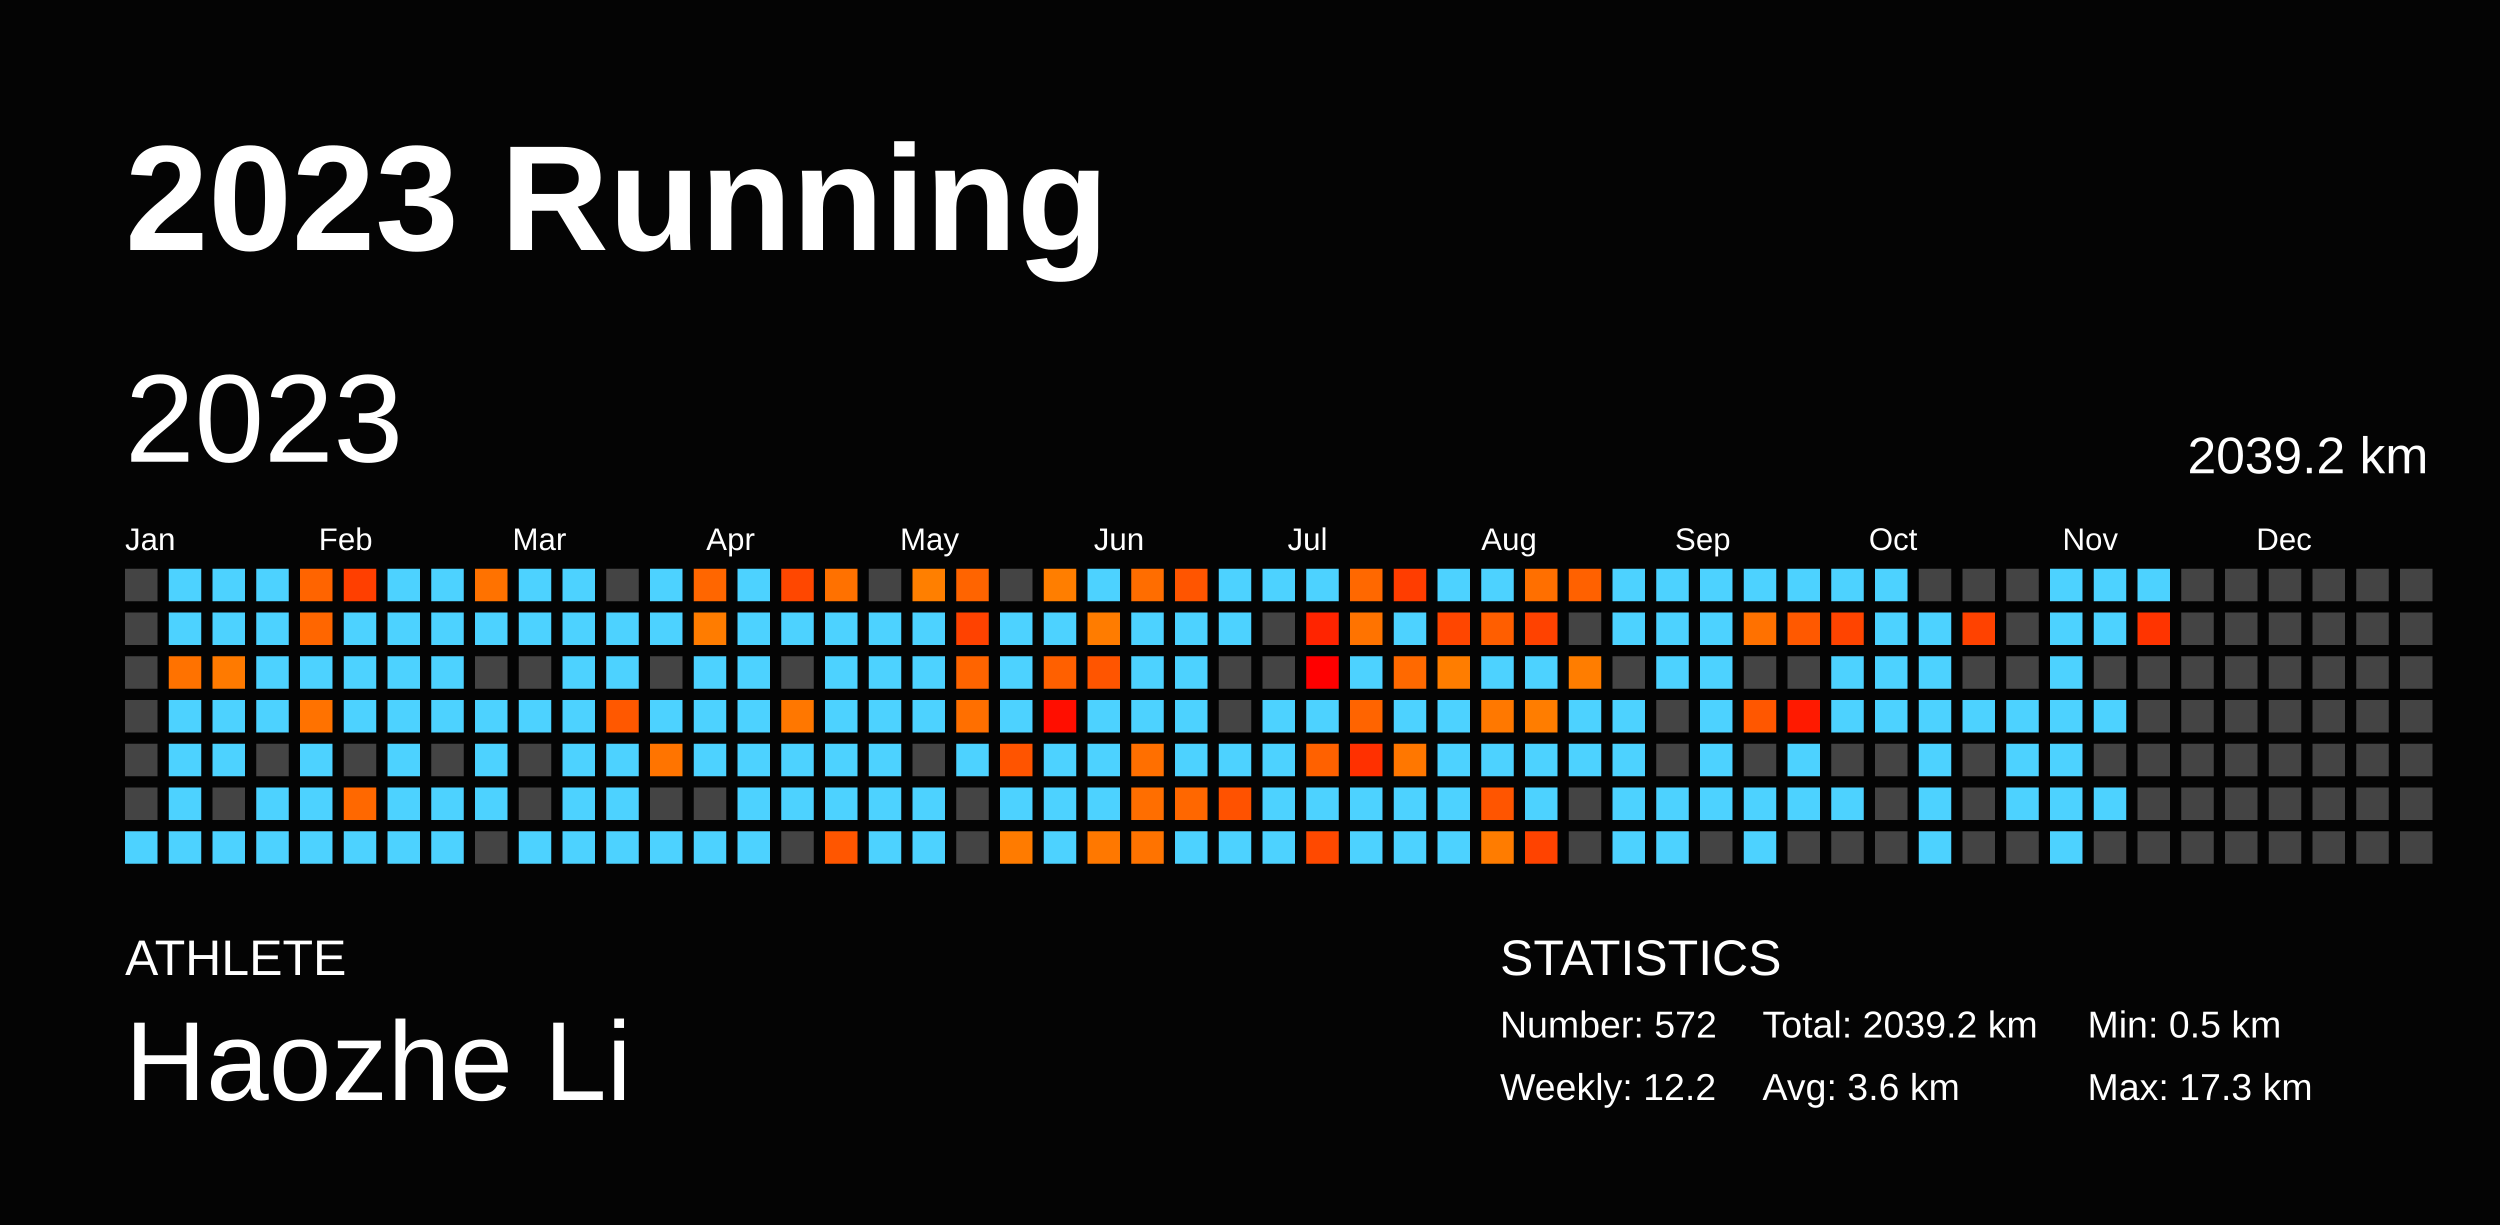
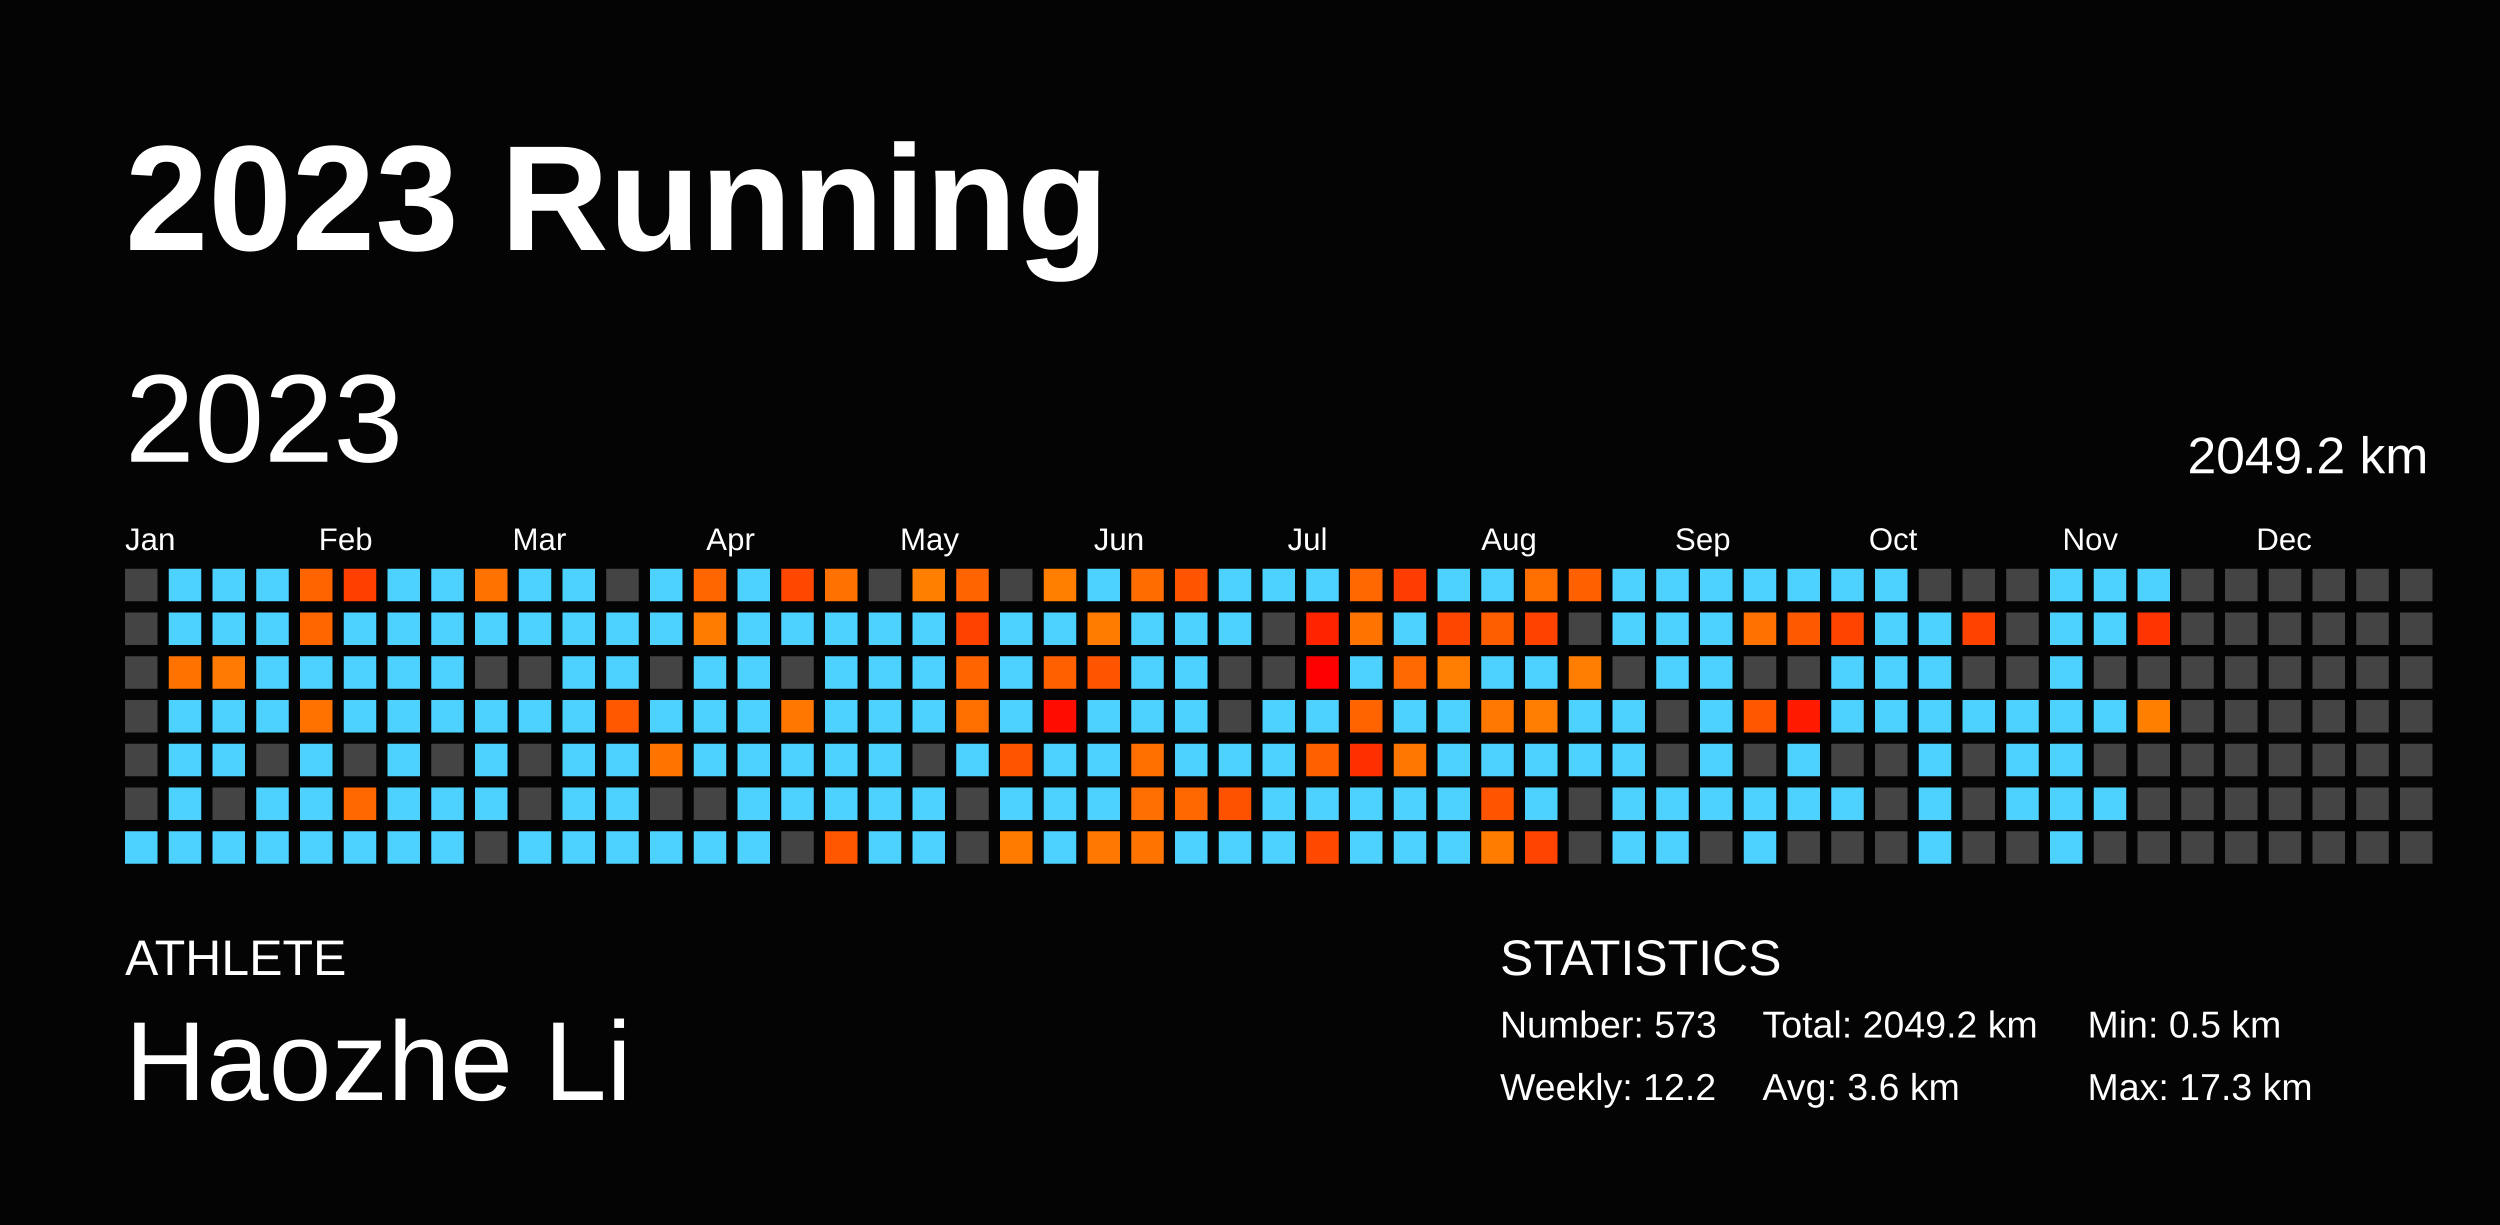
<svg xmlns="http://www.w3.org/2000/svg" baseProfile="full" height="98mm" version="1.1" viewBox="0,0,200,98" width="200mm">
  <defs />
  <rect fill="#040404" height="98" width="200" x="0" y="0" />
  <text fill="#FFFFFF" style="font-size:12px; font-family:Arial; font-weight:bold;" x="10" y="20">2023 Running</text>
  <text fill="#FFFFFF" style="font-size:4px; font-family:Arial" x="10" y="78">ATHLETE</text>
  <text fill="#FFFFFF" style="font-size:9px; font-family:Arial" x="10" y="88">Haozhe Li</text>
  <text fill="#FFFFFF" style="font-size:4px; font-family:Arial" x="120" y="78">STATISTICS</text>
-   <text fill="#FFFFFF" style="font-size:3px; font-family:Arial" x="120" y="83">Number: 572</text>
+   <text fill="#FFFFFF" style="font-size:3px; font-family:Arial" x="120" y="83">Number: 573</text>
  <text fill="#FFFFFF" style="font-size:3px; font-family:Arial" x="120" y="88">Weekly: 12.2</text>
-   <text fill="#FFFFFF" style="font-size:3px; font-family:Arial" x="141" y="83">Total: 2039.2 km</text>
+   <text fill="#FFFFFF" style="font-size:3px; font-family:Arial" x="141" y="83">Total: 2049.2 km</text>
  <text fill="#FFFFFF" style="font-size:3px; font-family:Arial" x="141" y="88">Avg: 3.6 km</text>
  <text fill="#FFFFFF" style="font-size:3px; font-family:Arial" x="167" y="83">Min: 0.5 km</text>
  <text fill="#FFFFFF" style="font-size:3px; font-family:Arial" x="167" y="88">Max: 17.3 km</text>
  <text dominant-baseline="hanging" fill="#FFFFFF" style="font-size:10.0px; font-family:Arial;" x="10" y="30">2023</text>
-   <text dominant-baseline="hanging" fill="#FFFFFF" style="font-size:4.125px; font-family:Arial;" x="175" y="35">2039.2 km</text>
+   <text dominant-baseline="hanging" fill="#FFFFFF" style="font-size:4.125px; font-family:Arial;" x="175" y="35">2049.2 km</text>
  <text fill="#FFFFFF" style="font-size:2.5px; font-family:Arial" x="10.0" y="44">Jan</text>
  <text fill="#FFFFFF" style="font-size:2.5px; font-family:Arial" x="25.5" y="44">Feb</text>
  <text fill="#FFFFFF" style="font-size:2.5px; font-family:Arial" x="41.0" y="44">Mar</text>
  <text fill="#FFFFFF" style="font-size:2.5px; font-family:Arial" x="56.5" y="44">Apr</text>
  <text fill="#FFFFFF" style="font-size:2.5px; font-family:Arial" x="72.0" y="44">May</text>
  <text fill="#FFFFFF" style="font-size:2.5px; font-family:Arial" x="87.5" y="44">Jun</text>
  <text fill="#FFFFFF" style="font-size:2.5px; font-family:Arial" x="103.0" y="44">Jul</text>
  <text fill="#FFFFFF" style="font-size:2.5px; font-family:Arial" x="118.5" y="44">Aug</text>
  <text fill="#FFFFFF" style="font-size:2.5px; font-family:Arial" x="134.0" y="44">Sep</text>
  <text fill="#FFFFFF" style="font-size:2.5px; font-family:Arial" x="149.5" y="44">Oct</text>
  <text fill="#FFFFFF" style="font-size:2.5px; font-family:Arial" x="165.0" y="44">Nov</text>
  <text fill="#FFFFFF" style="font-size:2.5px; font-family:Arial" x="180.5" y="44">Dec</text>
  <rect fill="#444444" height="2.6" width="2.6" x="10.0" y="45.5" />
  <rect fill="#444444" height="2.6" width="2.6" x="10.0" y="49.0" />
  <rect fill="#444444" height="2.6" width="2.6" x="10.0" y="52.5" />
  <rect fill="#444444" height="2.6" width="2.6" x="10.0" y="56.0" />
  <rect fill="#444444" height="2.6" width="2.6" x="10.0" y="59.5" />
  <rect fill="#444444" height="2.6" width="2.6" x="10.0" y="63.0" />
  <rect fill="#4dd2ff" height="2.6" width="2.6" x="10.0" y="66.5" />
  <rect fill="#4dd2ff" height="2.6" width="2.6" x="13.5" y="45.5" />
  <rect fill="#4dd2ff" height="2.6" width="2.6" x="13.5" y="49.0" />
  <rect fill="#ff7200" height="2.6" width="2.6" x="13.5" y="52.5" />
  <rect fill="#4dd2ff" height="2.6" width="2.6" x="13.5" y="56.0" />
  <rect fill="#4dd2ff" height="2.6" width="2.6" x="13.5" y="59.5" />
  <rect fill="#4dd2ff" height="2.6" width="2.6" x="13.5" y="63.0" />
  <rect fill="#4dd2ff" height="2.6" width="2.6" x="13.5" y="66.5" />
  <rect fill="#4dd2ff" height="2.6" width="2.6" x="17.0" y="45.5" />
  <rect fill="#4dd2ff" height="2.6" width="2.6" x="17.0" y="49.0" />
  <rect fill="#ff7a00" height="2.6" width="2.6" x="17.0" y="52.5" />
  <rect fill="#4dd2ff" height="2.6" width="2.6" x="17.0" y="56.0" />
  <rect fill="#4dd2ff" height="2.6" width="2.6" x="17.0" y="59.5" />
  <rect fill="#444444" height="2.6" width="2.6" x="17.0" y="63.0" />
  <rect fill="#4dd2ff" height="2.6" width="2.6" x="17.0" y="66.5" />
  <rect fill="#4dd2ff" height="2.6" width="2.6" x="20.5" y="45.5" />
  <rect fill="#4dd2ff" height="2.6" width="2.6" x="20.5" y="49.0" />
  <rect fill="#4dd2ff" height="2.6" width="2.6" x="20.5" y="52.5" />
  <rect fill="#4dd2ff" height="2.6" width="2.6" x="20.5" y="56.0" />
  <rect fill="#444444" height="2.6" width="2.6" x="20.5" y="59.5" />
  <rect fill="#4dd2ff" height="2.6" width="2.6" x="20.5" y="63.0" />
  <rect fill="#4dd2ff" height="2.6" width="2.6" x="20.5" y="66.5" />
  <rect fill="#ff6400" height="2.6" width="2.6" x="24.0" y="45.5" />
  <rect fill="#ff6600" height="2.6" width="2.6" x="24.0" y="49.0" />
  <rect fill="#4dd2ff" height="2.6" width="2.6" x="24.0" y="52.5" />
  <rect fill="#ff7200" height="2.6" width="2.6" x="24.0" y="56.0" />
  <rect fill="#4dd2ff" height="2.6" width="2.6" x="24.0" y="59.5" />
  <rect fill="#4dd2ff" height="2.6" width="2.6" x="24.0" y="63.0" />
  <rect fill="#4dd2ff" height="2.6" width="2.6" x="24.0" y="66.5" />
  <rect fill="#ff3f00" height="2.6" width="2.6" x="27.5" y="45.5" />
  <rect fill="#4dd2ff" height="2.6" width="2.6" x="27.5" y="49.0" />
  <rect fill="#4dd2ff" height="2.6" width="2.6" x="27.5" y="52.5" />
  <rect fill="#4dd2ff" height="2.6" width="2.6" x="27.5" y="56.0" />
  <rect fill="#444444" height="2.6" width="2.6" x="27.5" y="59.5" />
  <rect fill="#ff6800" height="2.6" width="2.6" x="27.5" y="63.0" />
  <rect fill="#4dd2ff" height="2.6" width="2.6" x="27.5" y="66.5" />
  <rect fill="#4dd2ff" height="2.6" width="2.6" x="31.0" y="45.5" />
  <rect fill="#4dd2ff" height="2.6" width="2.6" x="31.0" y="49.0" />
  <rect fill="#4dd2ff" height="2.6" width="2.6" x="31.0" y="52.5" />
  <rect fill="#4dd2ff" height="2.6" width="2.6" x="31.0" y="56.0" />
  <rect fill="#4dd2ff" height="2.6" width="2.6" x="31.0" y="59.5" />
  <rect fill="#4dd2ff" height="2.6" width="2.6" x="31.0" y="63.0" />
  <rect fill="#4dd2ff" height="2.6" width="2.6" x="31.0" y="66.5" />
  <rect fill="#4dd2ff" height="2.6" width="2.6" x="34.5" y="45.5" />
  <rect fill="#4dd2ff" height="2.6" width="2.6" x="34.5" y="49.0" />
  <rect fill="#4dd2ff" height="2.6" width="2.6" x="34.5" y="52.5" />
  <rect fill="#4dd2ff" height="2.6" width="2.6" x="34.5" y="56.0" />
  <rect fill="#444444" height="2.6" width="2.6" x="34.5" y="59.5" />
  <rect fill="#4dd2ff" height="2.6" width="2.6" x="34.5" y="63.0" />
  <rect fill="#4dd2ff" height="2.6" width="2.6" x="34.5" y="66.5" />
  <rect fill="#ff7200" height="2.6" width="2.6" x="38.0" y="45.5" />
  <rect fill="#4dd2ff" height="2.6" width="2.6" x="38.0" y="49.0" />
  <rect fill="#444444" height="2.6" width="2.6" x="38.0" y="52.5" />
  <rect fill="#4dd2ff" height="2.6" width="2.6" x="38.0" y="56.0" />
  <rect fill="#4dd2ff" height="2.6" width="2.6" x="38.0" y="59.5" />
  <rect fill="#4dd2ff" height="2.6" width="2.6" x="38.0" y="63.0" />
  <rect fill="#444444" height="2.6" width="2.6" x="38.0" y="66.5" />
  <rect fill="#4dd2ff" height="2.6" width="2.6" x="41.5" y="45.5" />
  <rect fill="#4dd2ff" height="2.6" width="2.6" x="41.5" y="49.0" />
  <rect fill="#444444" height="2.6" width="2.6" x="41.5" y="52.5" />
  <rect fill="#4dd2ff" height="2.6" width="2.6" x="41.5" y="56.0" />
  <rect fill="#444444" height="2.6" width="2.6" x="41.5" y="59.5" />
  <rect fill="#444444" height="2.6" width="2.6" x="41.5" y="63.0" />
  <rect fill="#4dd2ff" height="2.6" width="2.6" x="41.5" y="66.5" />
  <rect fill="#4dd2ff" height="2.6" width="2.6" x="45.0" y="45.5" />
  <rect fill="#4dd2ff" height="2.6" width="2.6" x="45.0" y="49.0" />
  <rect fill="#4dd2ff" height="2.6" width="2.6" x="45.0" y="52.5" />
  <rect fill="#4dd2ff" height="2.6" width="2.6" x="45.0" y="56.0" />
  <rect fill="#4dd2ff" height="2.6" width="2.6" x="45.0" y="59.5" />
  <rect fill="#4dd2ff" height="2.6" width="2.6" x="45.0" y="63.0" />
  <rect fill="#4dd2ff" height="2.6" width="2.6" x="45.0" y="66.5" />
  <rect fill="#444444" height="2.6" width="2.6" x="48.5" y="45.5" />
  <rect fill="#4dd2ff" height="2.6" width="2.6" x="48.5" y="49.0" />
  <rect fill="#4dd2ff" height="2.6" width="2.6" x="48.5" y="52.5" />
  <rect fill="#ff5800" height="2.6" width="2.6" x="48.5" y="56.0" />
  <rect fill="#4dd2ff" height="2.6" width="2.6" x="48.5" y="59.5" />
  <rect fill="#4dd2ff" height="2.6" width="2.6" x="48.5" y="63.0" />
  <rect fill="#4dd2ff" height="2.6" width="2.6" x="48.5" y="66.5" />
  <rect fill="#4dd2ff" height="2.6" width="2.6" x="52.0" y="45.5" />
  <rect fill="#4dd2ff" height="2.6" width="2.6" x="52.0" y="49.0" />
  <rect fill="#444444" height="2.6" width="2.6" x="52.0" y="52.5" />
  <rect fill="#4dd2ff" height="2.6" width="2.6" x="52.0" y="56.0" />
  <rect fill="#ff7400" height="2.6" width="2.6" x="52.0" y="59.5" />
  <rect fill="#444444" height="2.6" width="2.6" x="52.0" y="63.0" />
  <rect fill="#4dd2ff" height="2.6" width="2.6" x="52.0" y="66.5" />
  <rect fill="#ff6600" height="2.6" width="2.6" x="55.5" y="45.5" />
  <rect fill="#ff7c00" height="2.6" width="2.6" x="55.5" y="49.0" />
  <rect fill="#4dd2ff" height="2.6" width="2.6" x="55.5" y="52.5" />
  <rect fill="#4dd2ff" height="2.6" width="2.6" x="55.5" y="56.0" />
  <rect fill="#4dd2ff" height="2.6" width="2.6" x="55.5" y="59.5" />
  <rect fill="#444444" height="2.6" width="2.6" x="55.5" y="63.0" />
  <rect fill="#4dd2ff" height="2.6" width="2.6" x="55.5" y="66.5" />
  <rect fill="#4dd2ff" height="2.6" width="2.6" x="59.0" y="45.5" />
  <rect fill="#4dd2ff" height="2.6" width="2.6" x="59.0" y="49.0" />
  <rect fill="#4dd2ff" height="2.6" width="2.6" x="59.0" y="52.5" />
  <rect fill="#4dd2ff" height="2.6" width="2.6" x="59.0" y="56.0" />
  <rect fill="#4dd2ff" height="2.6" width="2.6" x="59.0" y="59.5" />
  <rect fill="#4dd2ff" height="2.6" width="2.6" x="59.0" y="63.0" />
  <rect fill="#4dd2ff" height="2.6" width="2.6" x="59.0" y="66.5" />
  <rect fill="#ff4700" height="2.6" width="2.6" x="62.5" y="45.5" />
  <rect fill="#4dd2ff" height="2.6" width="2.6" x="62.5" y="49.0" />
  <rect fill="#444444" height="2.6" width="2.6" x="62.5" y="52.5" />
  <rect fill="#ff7700" height="2.6" width="2.6" x="62.5" y="56.0" />
  <rect fill="#4dd2ff" height="2.6" width="2.6" x="62.5" y="59.5" />
  <rect fill="#4dd2ff" height="2.6" width="2.6" x="62.5" y="63.0" />
  <rect fill="#444444" height="2.6" width="2.6" x="62.5" y="66.5" />
  <rect fill="#ff7100" height="2.6" width="2.6" x="66.0" y="45.5" />
  <rect fill="#4dd2ff" height="2.6" width="2.6" x="66.0" y="49.0" />
  <rect fill="#4dd2ff" height="2.6" width="2.6" x="66.0" y="52.5" />
  <rect fill="#4dd2ff" height="2.6" width="2.6" x="66.0" y="56.0" />
  <rect fill="#4dd2ff" height="2.6" width="2.6" x="66.0" y="59.5" />
  <rect fill="#4dd2ff" height="2.6" width="2.6" x="66.0" y="63.0" />
  <rect fill="#ff5600" height="2.6" width="2.6" x="66.0" y="66.5" />
  <rect fill="#444444" height="2.6" width="2.6" x="69.5" y="45.5" />
  <rect fill="#4dd2ff" height="2.6" width="2.6" x="69.5" y="49.0" />
  <rect fill="#4dd2ff" height="2.6" width="2.6" x="69.5" y="52.5" />
  <rect fill="#4dd2ff" height="2.6" width="2.6" x="69.5" y="56.0" />
  <rect fill="#4dd2ff" height="2.6" width="2.6" x="69.5" y="59.5" />
  <rect fill="#4dd2ff" height="2.6" width="2.6" x="69.5" y="63.0" />
  <rect fill="#4dd2ff" height="2.6" width="2.6" x="69.5" y="66.5" />
  <rect fill="#ff7f00" height="2.6" width="2.6" x="73.0" y="45.5" />
  <rect fill="#4dd2ff" height="2.6" width="2.6" x="73.0" y="49.0" />
  <rect fill="#4dd2ff" height="2.6" width="2.6" x="73.0" y="52.5" />
  <rect fill="#4dd2ff" height="2.6" width="2.6" x="73.0" y="56.0" />
  <rect fill="#444444" height="2.6" width="2.6" x="73.0" y="59.5" />
  <rect fill="#4dd2ff" height="2.6" width="2.6" x="73.0" y="63.0" />
  <rect fill="#4dd2ff" height="2.6" width="2.6" x="73.0" y="66.5" />
  <rect fill="#ff6400" height="2.6" width="2.6" x="76.5" y="45.5" />
  <rect fill="#ff4200" height="2.6" width="2.6" x="76.5" y="49.0" />
  <rect fill="#ff6400" height="2.6" width="2.6" x="76.5" y="52.5" />
  <rect fill="#ff6f00" height="2.6" width="2.6" x="76.5" y="56.0" />
  <rect fill="#4dd2ff" height="2.6" width="2.6" x="76.5" y="59.5" />
  <rect fill="#444444" height="2.6" width="2.6" x="76.5" y="63.0" />
  <rect fill="#444444" height="2.6" width="2.6" x="76.5" y="66.5" />
  <rect fill="#444444" height="2.6" width="2.6" x="80.0" y="45.5" />
  <rect fill="#4dd2ff" height="2.6" width="2.6" x="80.0" y="49.0" />
  <rect fill="#4dd2ff" height="2.6" width="2.6" x="80.0" y="52.5" />
  <rect fill="#4dd2ff" height="2.6" width="2.6" x="80.0" y="56.0" />
  <rect fill="#ff5400" height="2.6" width="2.6" x="80.0" y="59.5" />
  <rect fill="#4dd2ff" height="2.6" width="2.6" x="80.0" y="63.0" />
  <rect fill="#ff7b00" height="2.6" width="2.6" x="80.0" y="66.5" />
  <rect fill="#ff7e00" height="2.6" width="2.6" x="83.5" y="45.5" />
  <rect fill="#4dd2ff" height="2.6" width="2.6" x="83.5" y="49.0" />
  <rect fill="#ff6000" height="2.6" width="2.6" x="83.5" y="52.5" />
  <rect fill="#ff0e00" height="2.6" width="2.6" x="83.5" y="56.0" />
  <rect fill="#4dd2ff" height="2.6" width="2.6" x="83.5" y="59.5" />
  <rect fill="#4dd2ff" height="2.6" width="2.6" x="83.5" y="63.0" />
  <rect fill="#4dd2ff" height="2.6" width="2.6" x="83.5" y="66.5" />
  <rect fill="#4dd2ff" height="2.6" width="2.6" x="87.0" y="45.5" />
  <rect fill="#ff7c00" height="2.6" width="2.6" x="87.0" y="49.0" />
  <rect fill="#ff5500" height="2.6" width="2.6" x="87.0" y="52.5" />
  <rect fill="#4dd2ff" height="2.6" width="2.6" x="87.0" y="56.0" />
  <rect fill="#4dd2ff" height="2.6" width="2.6" x="87.0" y="59.5" />
  <rect fill="#4dd2ff" height="2.6" width="2.6" x="87.0" y="63.0" />
  <rect fill="#ff7800" height="2.6" width="2.6" x="87.0" y="66.5" />
  <rect fill="#ff6d00" height="2.6" width="2.6" x="90.5" y="45.5" />
  <rect fill="#4dd2ff" height="2.6" width="2.6" x="90.5" y="49.0" />
  <rect fill="#4dd2ff" height="2.6" width="2.6" x="90.5" y="52.5" />
  <rect fill="#4dd2ff" height="2.6" width="2.6" x="90.5" y="56.0" />
  <rect fill="#ff6f00" height="2.6" width="2.6" x="90.5" y="59.5" />
  <rect fill="#ff6e00" height="2.6" width="2.6" x="90.5" y="63.0" />
  <rect fill="#ff7300" height="2.6" width="2.6" x="90.5" y="66.5" />
  <rect fill="#ff5500" height="2.6" width="2.6" x="94.0" y="45.5" />
  <rect fill="#4dd2ff" height="2.6" width="2.6" x="94.0" y="49.0" />
  <rect fill="#4dd2ff" height="2.6" width="2.6" x="94.0" y="52.5" />
  <rect fill="#4dd2ff" height="2.6" width="2.6" x="94.0" y="56.0" />
  <rect fill="#4dd2ff" height="2.6" width="2.6" x="94.0" y="59.5" />
  <rect fill="#ff6700" height="2.6" width="2.6" x="94.0" y="63.0" />
  <rect fill="#4dd2ff" height="2.6" width="2.6" x="94.0" y="66.5" />
  <rect fill="#4dd2ff" height="2.6" width="2.6" x="97.5" y="45.5" />
  <rect fill="#4dd2ff" height="2.6" width="2.6" x="97.5" y="49.0" />
  <rect fill="#444444" height="2.6" width="2.6" x="97.5" y="52.5" />
  <rect fill="#444444" height="2.6" width="2.6" x="97.5" y="56.0" />
  <rect fill="#4dd2ff" height="2.6" width="2.6" x="97.5" y="59.5" />
  <rect fill="#ff5200" height="2.6" width="2.6" x="97.5" y="63.0" />
  <rect fill="#4dd2ff" height="2.6" width="2.6" x="97.5" y="66.5" />
  <rect fill="#4dd2ff" height="2.6" width="2.6" x="101.0" y="45.5" />
  <rect fill="#444444" height="2.6" width="2.6" x="101.0" y="49.0" />
  <rect fill="#444444" height="2.6" width="2.6" x="101.0" y="52.5" />
  <rect fill="#4dd2ff" height="2.6" width="2.6" x="101.0" y="56.0" />
  <rect fill="#4dd2ff" height="2.6" width="2.6" x="101.0" y="59.5" />
  <rect fill="#4dd2ff" height="2.6" width="2.6" x="101.0" y="63.0" />
  <rect fill="#4dd2ff" height="2.6" width="2.6" x="101.0" y="66.5" />
  <rect fill="#4dd2ff" height="2.6" width="2.6" x="104.5" y="45.5" />
  <rect fill="#ff2400" height="2.6" width="2.6" x="104.5" y="49.0" />
  <rect fill="#ff0000" height="2.6" width="2.6" x="104.5" y="52.5" />
  <rect fill="#4dd2ff" height="2.6" width="2.6" x="104.5" y="56.0" />
  <rect fill="#ff6100" height="2.6" width="2.6" x="104.5" y="59.5" />
  <rect fill="#4dd2ff" height="2.6" width="2.6" x="104.5" y="63.0" />
  <rect fill="#ff4900" height="2.6" width="2.6" x="104.5" y="66.5" />
  <rect fill="#ff6800" height="2.6" width="2.6" x="108.0" y="45.5" />
  <rect fill="#ff7300" height="2.6" width="2.6" x="108.0" y="49.0" />
  <rect fill="#4dd2ff" height="2.6" width="2.6" x="108.0" y="52.5" />
  <rect fill="#ff6400" height="2.6" width="2.6" x="108.0" y="56.0" />
  <rect fill="#ff3000" height="2.6" width="2.6" x="108.0" y="59.5" />
  <rect fill="#4dd2ff" height="2.6" width="2.6" x="108.0" y="63.0" />
  <rect fill="#4dd2ff" height="2.6" width="2.6" x="108.0" y="66.5" />
  <rect fill="#ff3d00" height="2.6" width="2.6" x="111.5" y="45.5" />
  <rect fill="#4dd2ff" height="2.6" width="2.6" x="111.5" y="49.0" />
  <rect fill="#ff6900" height="2.6" width="2.6" x="111.5" y="52.5" />
  <rect fill="#4dd2ff" height="2.6" width="2.6" x="111.5" y="56.0" />
  <rect fill="#ff7700" height="2.6" width="2.6" x="111.5" y="59.5" />
  <rect fill="#4dd2ff" height="2.6" width="2.6" x="111.5" y="63.0" />
  <rect fill="#4dd2ff" height="2.6" width="2.6" x="111.5" y="66.5" />
  <rect fill="#4dd2ff" height="2.6" width="2.6" x="115.0" y="45.5" />
  <rect fill="#ff4600" height="2.6" width="2.6" x="115.0" y="49.0" />
  <rect fill="#ff7d00" height="2.6" width="2.6" x="115.0" y="52.5" />
  <rect fill="#4dd2ff" height="2.6" width="2.6" x="115.0" y="56.0" />
  <rect fill="#4dd2ff" height="2.6" width="2.6" x="115.0" y="59.5" />
  <rect fill="#4dd2ff" height="2.6" width="2.6" x="115.0" y="63.0" />
  <rect fill="#4dd2ff" height="2.6" width="2.6" x="115.0" y="66.5" />
  <rect fill="#4dd2ff" height="2.6" width="2.6" x="118.5" y="45.5" />
  <rect fill="#ff5e00" height="2.6" width="2.6" x="118.5" y="49.0" />
  <rect fill="#4dd2ff" height="2.6" width="2.6" x="118.5" y="52.5" />
  <rect fill="#ff7800" height="2.6" width="2.6" x="118.5" y="56.0" />
  <rect fill="#4dd2ff" height="2.6" width="2.6" x="118.5" y="59.5" />
  <rect fill="#ff5500" height="2.6" width="2.6" x="118.5" y="63.0" />
  <rect fill="#ff7c00" height="2.6" width="2.6" x="118.5" y="66.5" />
  <rect fill="#ff6f00" height="2.6" width="2.6" x="122.0" y="45.5" />
  <rect fill="#ff4200" height="2.6" width="2.6" x="122.0" y="49.0" />
  <rect fill="#4dd2ff" height="2.6" width="2.6" x="122.0" y="52.5" />
  <rect fill="#ff7d00" height="2.6" width="2.6" x="122.0" y="56.0" />
  <rect fill="#4dd2ff" height="2.6" width="2.6" x="122.0" y="59.5" />
  <rect fill="#4dd2ff" height="2.6" width="2.6" x="122.0" y="63.0" />
  <rect fill="#ff4300" height="2.6" width="2.6" x="122.0" y="66.5" />
  <rect fill="#ff6100" height="2.6" width="2.6" x="125.5" y="45.5" />
  <rect fill="#444444" height="2.6" width="2.6" x="125.5" y="49.0" />
  <rect fill="#ff7d00" height="2.6" width="2.6" x="125.5" y="52.5" />
  <rect fill="#4dd2ff" height="2.6" width="2.6" x="125.5" y="56.0" />
  <rect fill="#4dd2ff" height="2.6" width="2.6" x="125.5" y="59.5" />
  <rect fill="#444444" height="2.6" width="2.6" x="125.5" y="63.0" />
  <rect fill="#444444" height="2.6" width="2.6" x="125.5" y="66.5" />
  <rect fill="#4dd2ff" height="2.6" width="2.6" x="129.0" y="45.5" />
  <rect fill="#4dd2ff" height="2.6" width="2.6" x="129.0" y="49.0" />
  <rect fill="#444444" height="2.6" width="2.6" x="129.0" y="52.5" />
  <rect fill="#4dd2ff" height="2.6" width="2.6" x="129.0" y="56.0" />
  <rect fill="#4dd2ff" height="2.6" width="2.6" x="129.0" y="59.5" />
  <rect fill="#4dd2ff" height="2.6" width="2.6" x="129.0" y="63.0" />
  <rect fill="#4dd2ff" height="2.6" width="2.6" x="129.0" y="66.5" />
  <rect fill="#4dd2ff" height="2.6" width="2.6" x="132.5" y="45.5" />
  <rect fill="#4dd2ff" height="2.6" width="2.6" x="132.5" y="49.0" />
  <rect fill="#4dd2ff" height="2.6" width="2.6" x="132.5" y="52.5" />
  <rect fill="#444444" height="2.6" width="2.6" x="132.5" y="56.0" />
  <rect fill="#444444" height="2.6" width="2.6" x="132.5" y="59.5" />
  <rect fill="#4dd2ff" height="2.6" width="2.6" x="132.5" y="63.0" />
  <rect fill="#4dd2ff" height="2.6" width="2.6" x="132.5" y="66.5" />
  <rect fill="#4dd2ff" height="2.6" width="2.6" x="136.0" y="45.5" />
  <rect fill="#4dd2ff" height="2.6" width="2.6" x="136.0" y="49.0" />
  <rect fill="#4dd2ff" height="2.6" width="2.6" x="136.0" y="52.5" />
  <rect fill="#4dd2ff" height="2.6" width="2.6" x="136.0" y="56.0" />
  <rect fill="#4dd2ff" height="2.6" width="2.6" x="136.0" y="59.5" />
  <rect fill="#4dd2ff" height="2.6" width="2.6" x="136.0" y="63.0" />
  <rect fill="#444444" height="2.6" width="2.6" x="136.0" y="66.5" />
  <rect fill="#4dd2ff" height="2.6" width="2.6" x="139.5" y="45.5" />
  <rect fill="#ff7100" height="2.6" width="2.6" x="139.5" y="49.0" />
  <rect fill="#444444" height="2.6" width="2.6" x="139.5" y="52.5" />
  <rect fill="#ff5700" height="2.6" width="2.6" x="139.5" y="56.0" />
  <rect fill="#444444" height="2.6" width="2.6" x="139.5" y="59.5" />
  <rect fill="#4dd2ff" height="2.6" width="2.6" x="139.5" y="63.0" />
  <rect fill="#4dd2ff" height="2.6" width="2.6" x="139.5" y="66.5" />
  <rect fill="#4dd2ff" height="2.6" width="2.6" x="143.0" y="45.5" />
  <rect fill="#ff5900" height="2.6" width="2.6" x="143.0" y="49.0" />
  <rect fill="#444444" height="2.6" width="2.6" x="143.0" y="52.5" />
  <rect fill="#ff1a00" height="2.6" width="2.6" x="143.0" y="56.0" />
  <rect fill="#4dd2ff" height="2.6" width="2.6" x="143.0" y="59.5" />
  <rect fill="#4dd2ff" height="2.6" width="2.6" x="143.0" y="63.0" />
  <rect fill="#444444" height="2.6" width="2.6" x="143.0" y="66.5" />
  <rect fill="#4dd2ff" height="2.6" width="2.6" x="146.5" y="45.5" />
  <rect fill="#ff4400" height="2.6" width="2.6" x="146.5" y="49.0" />
  <rect fill="#4dd2ff" height="2.6" width="2.6" x="146.5" y="52.5" />
  <rect fill="#4dd2ff" height="2.6" width="2.6" x="146.5" y="56.0" />
  <rect fill="#444444" height="2.6" width="2.6" x="146.5" y="59.5" />
  <rect fill="#4dd2ff" height="2.6" width="2.6" x="146.5" y="63.0" />
  <rect fill="#444444" height="2.6" width="2.6" x="146.5" y="66.5" />
  <rect fill="#4dd2ff" height="2.6" width="2.6" x="150.0" y="45.5" />
  <rect fill="#4dd2ff" height="2.6" width="2.6" x="150.0" y="49.0" />
  <rect fill="#4dd2ff" height="2.6" width="2.6" x="150.0" y="52.5" />
  <rect fill="#4dd2ff" height="2.6" width="2.6" x="150.0" y="56.0" />
  <rect fill="#444444" height="2.6" width="2.6" x="150.0" y="59.5" />
  <rect fill="#444444" height="2.6" width="2.6" x="150.0" y="63.0" />
  <rect fill="#444444" height="2.6" width="2.6" x="150.0" y="66.5" />
  <rect fill="#444444" height="2.6" width="2.6" x="153.5" y="45.5" />
  <rect fill="#4dd2ff" height="2.6" width="2.6" x="153.5" y="49.0" />
  <rect fill="#4dd2ff" height="2.6" width="2.6" x="153.5" y="52.5" />
  <rect fill="#4dd2ff" height="2.6" width="2.6" x="153.5" y="56.0" />
  <rect fill="#4dd2ff" height="2.6" width="2.6" x="153.5" y="59.5" />
  <rect fill="#4dd2ff" height="2.6" width="2.6" x="153.5" y="63.0" />
  <rect fill="#4dd2ff" height="2.6" width="2.6" x="153.5" y="66.5" />
  <rect fill="#444444" height="2.6" width="2.6" x="157.0" y="45.5" />
  <rect fill="#ff4200" height="2.6" width="2.6" x="157.0" y="49.0" />
  <rect fill="#444444" height="2.6" width="2.6" x="157.0" y="52.5" />
  <rect fill="#4dd2ff" height="2.6" width="2.6" x="157.0" y="56.0" />
  <rect fill="#444444" height="2.6" width="2.6" x="157.0" y="59.5" />
  <rect fill="#444444" height="2.6" width="2.6" x="157.0" y="63.0" />
  <rect fill="#444444" height="2.6" width="2.6" x="157.0" y="66.5" />
  <rect fill="#444444" height="2.6" width="2.6" x="160.5" y="45.5" />
  <rect fill="#444444" height="2.6" width="2.6" x="160.5" y="49.0" />
  <rect fill="#444444" height="2.6" width="2.6" x="160.5" y="52.5" />
  <rect fill="#4dd2ff" height="2.6" width="2.6" x="160.5" y="56.0" />
  <rect fill="#4dd2ff" height="2.6" width="2.6" x="160.5" y="59.5" />
  <rect fill="#4dd2ff" height="2.6" width="2.6" x="160.5" y="63.0" />
  <rect fill="#444444" height="2.6" width="2.6" x="160.5" y="66.5" />
  <rect fill="#4dd2ff" height="2.6" width="2.6" x="164.0" y="45.5" />
  <rect fill="#4dd2ff" height="2.6" width="2.6" x="164.0" y="49.0" />
  <rect fill="#4dd2ff" height="2.6" width="2.6" x="164.0" y="52.5" />
  <rect fill="#4dd2ff" height="2.6" width="2.6" x="164.0" y="56.0" />
  <rect fill="#4dd2ff" height="2.6" width="2.6" x="164.0" y="59.5" />
  <rect fill="#4dd2ff" height="2.6" width="2.6" x="164.0" y="63.0" />
  <rect fill="#4dd2ff" height="2.6" width="2.6" x="164.0" y="66.5" />
  <rect fill="#4dd2ff" height="2.6" width="2.6" x="167.5" y="45.5" />
  <rect fill="#4dd2ff" height="2.6" width="2.6" x="167.5" y="49.0" />
  <rect fill="#444444" height="2.6" width="2.6" x="167.5" y="52.5" />
  <rect fill="#4dd2ff" height="2.6" width="2.6" x="167.5" y="56.0" />
  <rect fill="#444444" height="2.6" width="2.6" x="167.5" y="59.5" />
  <rect fill="#4dd2ff" height="2.6" width="2.6" x="167.5" y="63.0" />
  <rect fill="#444444" height="2.6" width="2.6" x="167.5" y="66.5" />
  <rect fill="#4dd2ff" height="2.6" width="2.6" x="171.0" y="45.5" />
  <rect fill="#ff3400" height="2.6" width="2.6" x="171.0" y="49.0" />
  <rect fill="#444444" height="2.6" width="2.6" x="171.0" y="52.5" />
-   <rect fill="#444444" height="2.6" width="2.6" x="171.0" y="56.0" />
+   <rect fill="#ff7f00" height="2.6" width="2.6" x="171.0" y="56.0" />
  <rect fill="#444444" height="2.6" width="2.6" x="171.0" y="59.5" />
  <rect fill="#444444" height="2.6" width="2.6" x="171.0" y="63.0" />
  <rect fill="#444444" height="2.6" width="2.6" x="171.0" y="66.5" />
  <rect fill="#444444" height="2.6" width="2.6" x="174.5" y="45.5" />
  <rect fill="#444444" height="2.6" width="2.6" x="174.5" y="49.0" />
  <rect fill="#444444" height="2.6" width="2.6" x="174.5" y="52.5" />
  <rect fill="#444444" height="2.6" width="2.6" x="174.5" y="56.0" />
  <rect fill="#444444" height="2.6" width="2.6" x="174.5" y="59.5" />
  <rect fill="#444444" height="2.6" width="2.6" x="174.5" y="63.0" />
  <rect fill="#444444" height="2.6" width="2.6" x="174.5" y="66.5" />
  <rect fill="#444444" height="2.6" width="2.6" x="178.0" y="45.5" />
  <rect fill="#444444" height="2.6" width="2.6" x="178.0" y="49.0" />
  <rect fill="#444444" height="2.6" width="2.6" x="178.0" y="52.5" />
  <rect fill="#444444" height="2.6" width="2.6" x="178.0" y="56.0" />
  <rect fill="#444444" height="2.6" width="2.6" x="178.0" y="59.5" />
  <rect fill="#444444" height="2.6" width="2.6" x="178.0" y="63.0" />
  <rect fill="#444444" height="2.6" width="2.6" x="178.0" y="66.5" />
  <rect fill="#444444" height="2.6" width="2.6" x="181.5" y="45.5" />
  <rect fill="#444444" height="2.6" width="2.6" x="181.5" y="49.0" />
  <rect fill="#444444" height="2.6" width="2.6" x="181.5" y="52.5" />
  <rect fill="#444444" height="2.6" width="2.6" x="181.5" y="56.0" />
  <rect fill="#444444" height="2.6" width="2.6" x="181.5" y="59.5" />
  <rect fill="#444444" height="2.6" width="2.6" x="181.5" y="63.0" />
  <rect fill="#444444" height="2.6" width="2.6" x="181.5" y="66.5" />
  <rect fill="#444444" height="2.6" width="2.6" x="185.0" y="45.5" />
  <rect fill="#444444" height="2.6" width="2.6" x="185.0" y="49.0" />
  <rect fill="#444444" height="2.6" width="2.6" x="185.0" y="52.5" />
  <rect fill="#444444" height="2.6" width="2.6" x="185.0" y="56.0" />
  <rect fill="#444444" height="2.6" width="2.6" x="185.0" y="59.5" />
  <rect fill="#444444" height="2.6" width="2.6" x="185.0" y="63.0" />
  <rect fill="#444444" height="2.6" width="2.6" x="185.0" y="66.5" />
  <rect fill="#444444" height="2.6" width="2.6" x="188.5" y="45.5" />
  <rect fill="#444444" height="2.6" width="2.6" x="188.5" y="49.0" />
  <rect fill="#444444" height="2.6" width="2.6" x="188.5" y="52.5" />
  <rect fill="#444444" height="2.6" width="2.6" x="188.5" y="56.0" />
  <rect fill="#444444" height="2.6" width="2.6" x="188.5" y="59.5" />
  <rect fill="#444444" height="2.6" width="2.6" x="188.5" y="63.0" />
  <rect fill="#444444" height="2.6" width="2.6" x="188.5" y="66.5" />
  <rect fill="#444444" height="2.6" width="2.6" x="192.0" y="45.5" />
  <rect fill="#444444" height="2.6" width="2.6" x="192.0" y="49.0" />
  <rect fill="#444444" height="2.6" width="2.6" x="192.0" y="52.5" />
  <rect fill="#444444" height="2.6" width="2.6" x="192.0" y="56.0" />
  <rect fill="#444444" height="2.6" width="2.6" x="192.0" y="59.5" />
  <rect fill="#444444" height="2.6" width="2.6" x="192.0" y="63.0" />
  <rect fill="#444444" height="2.6" width="2.6" x="192.0" y="66.5" />
</svg>
